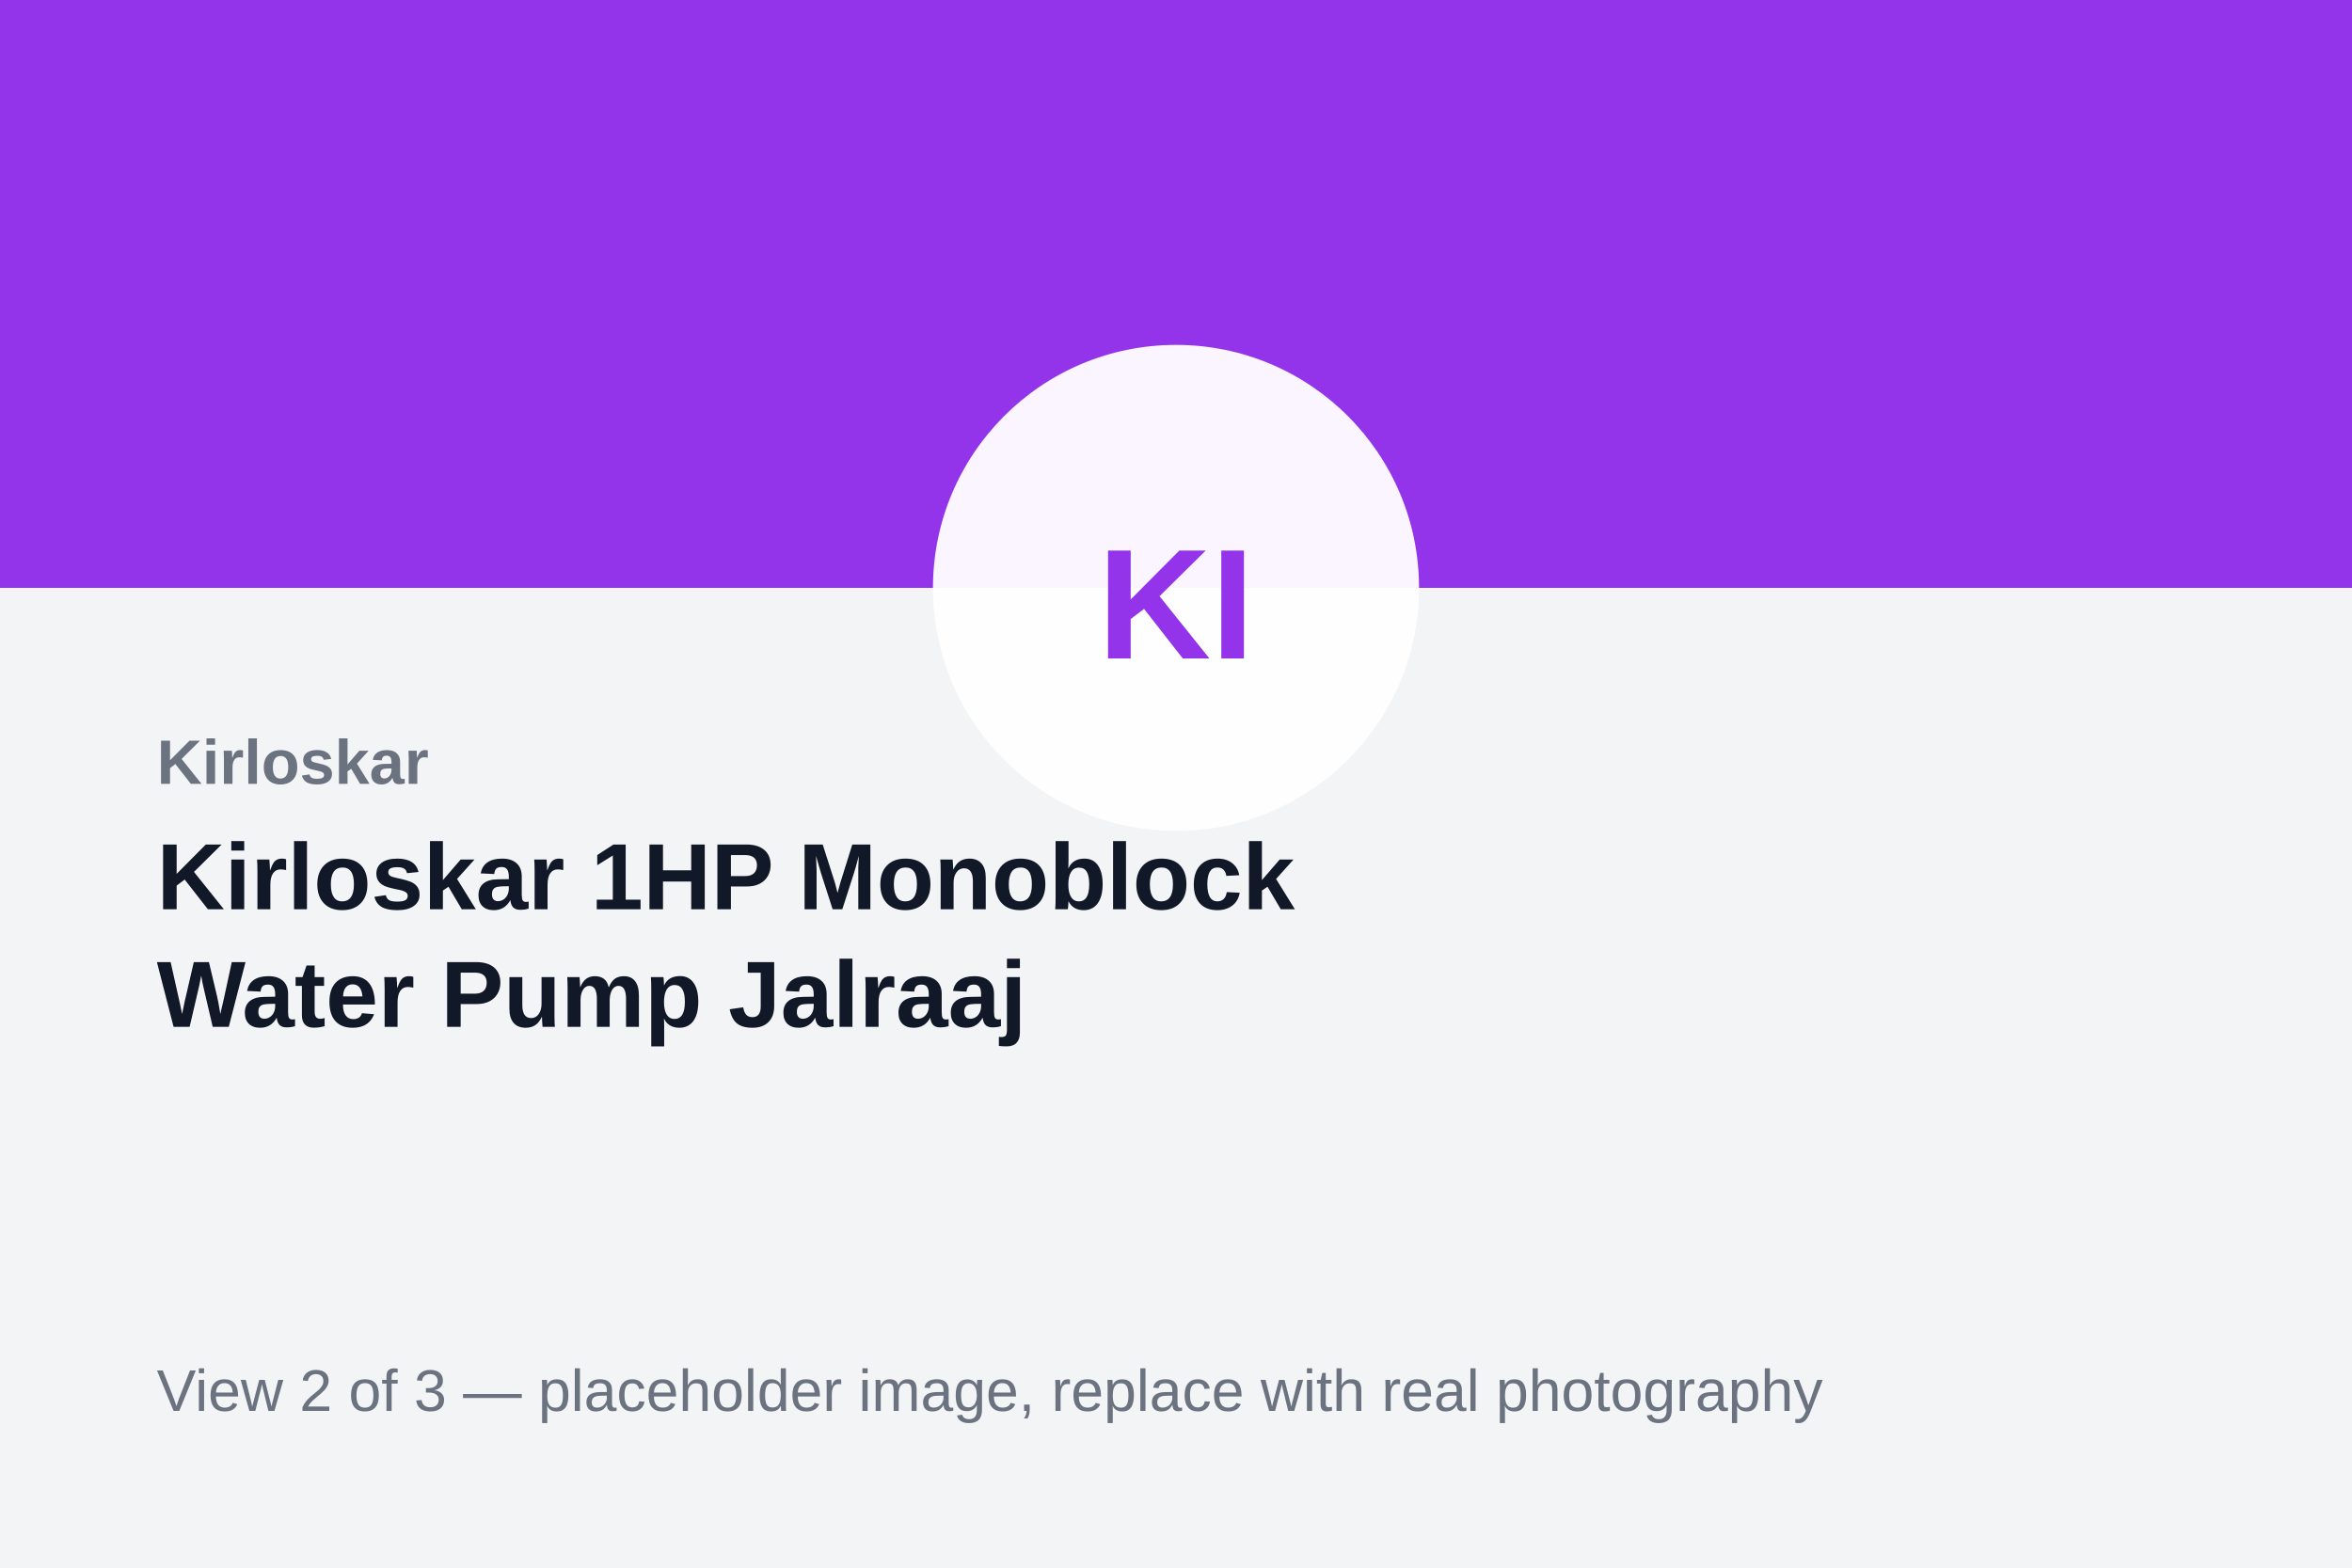
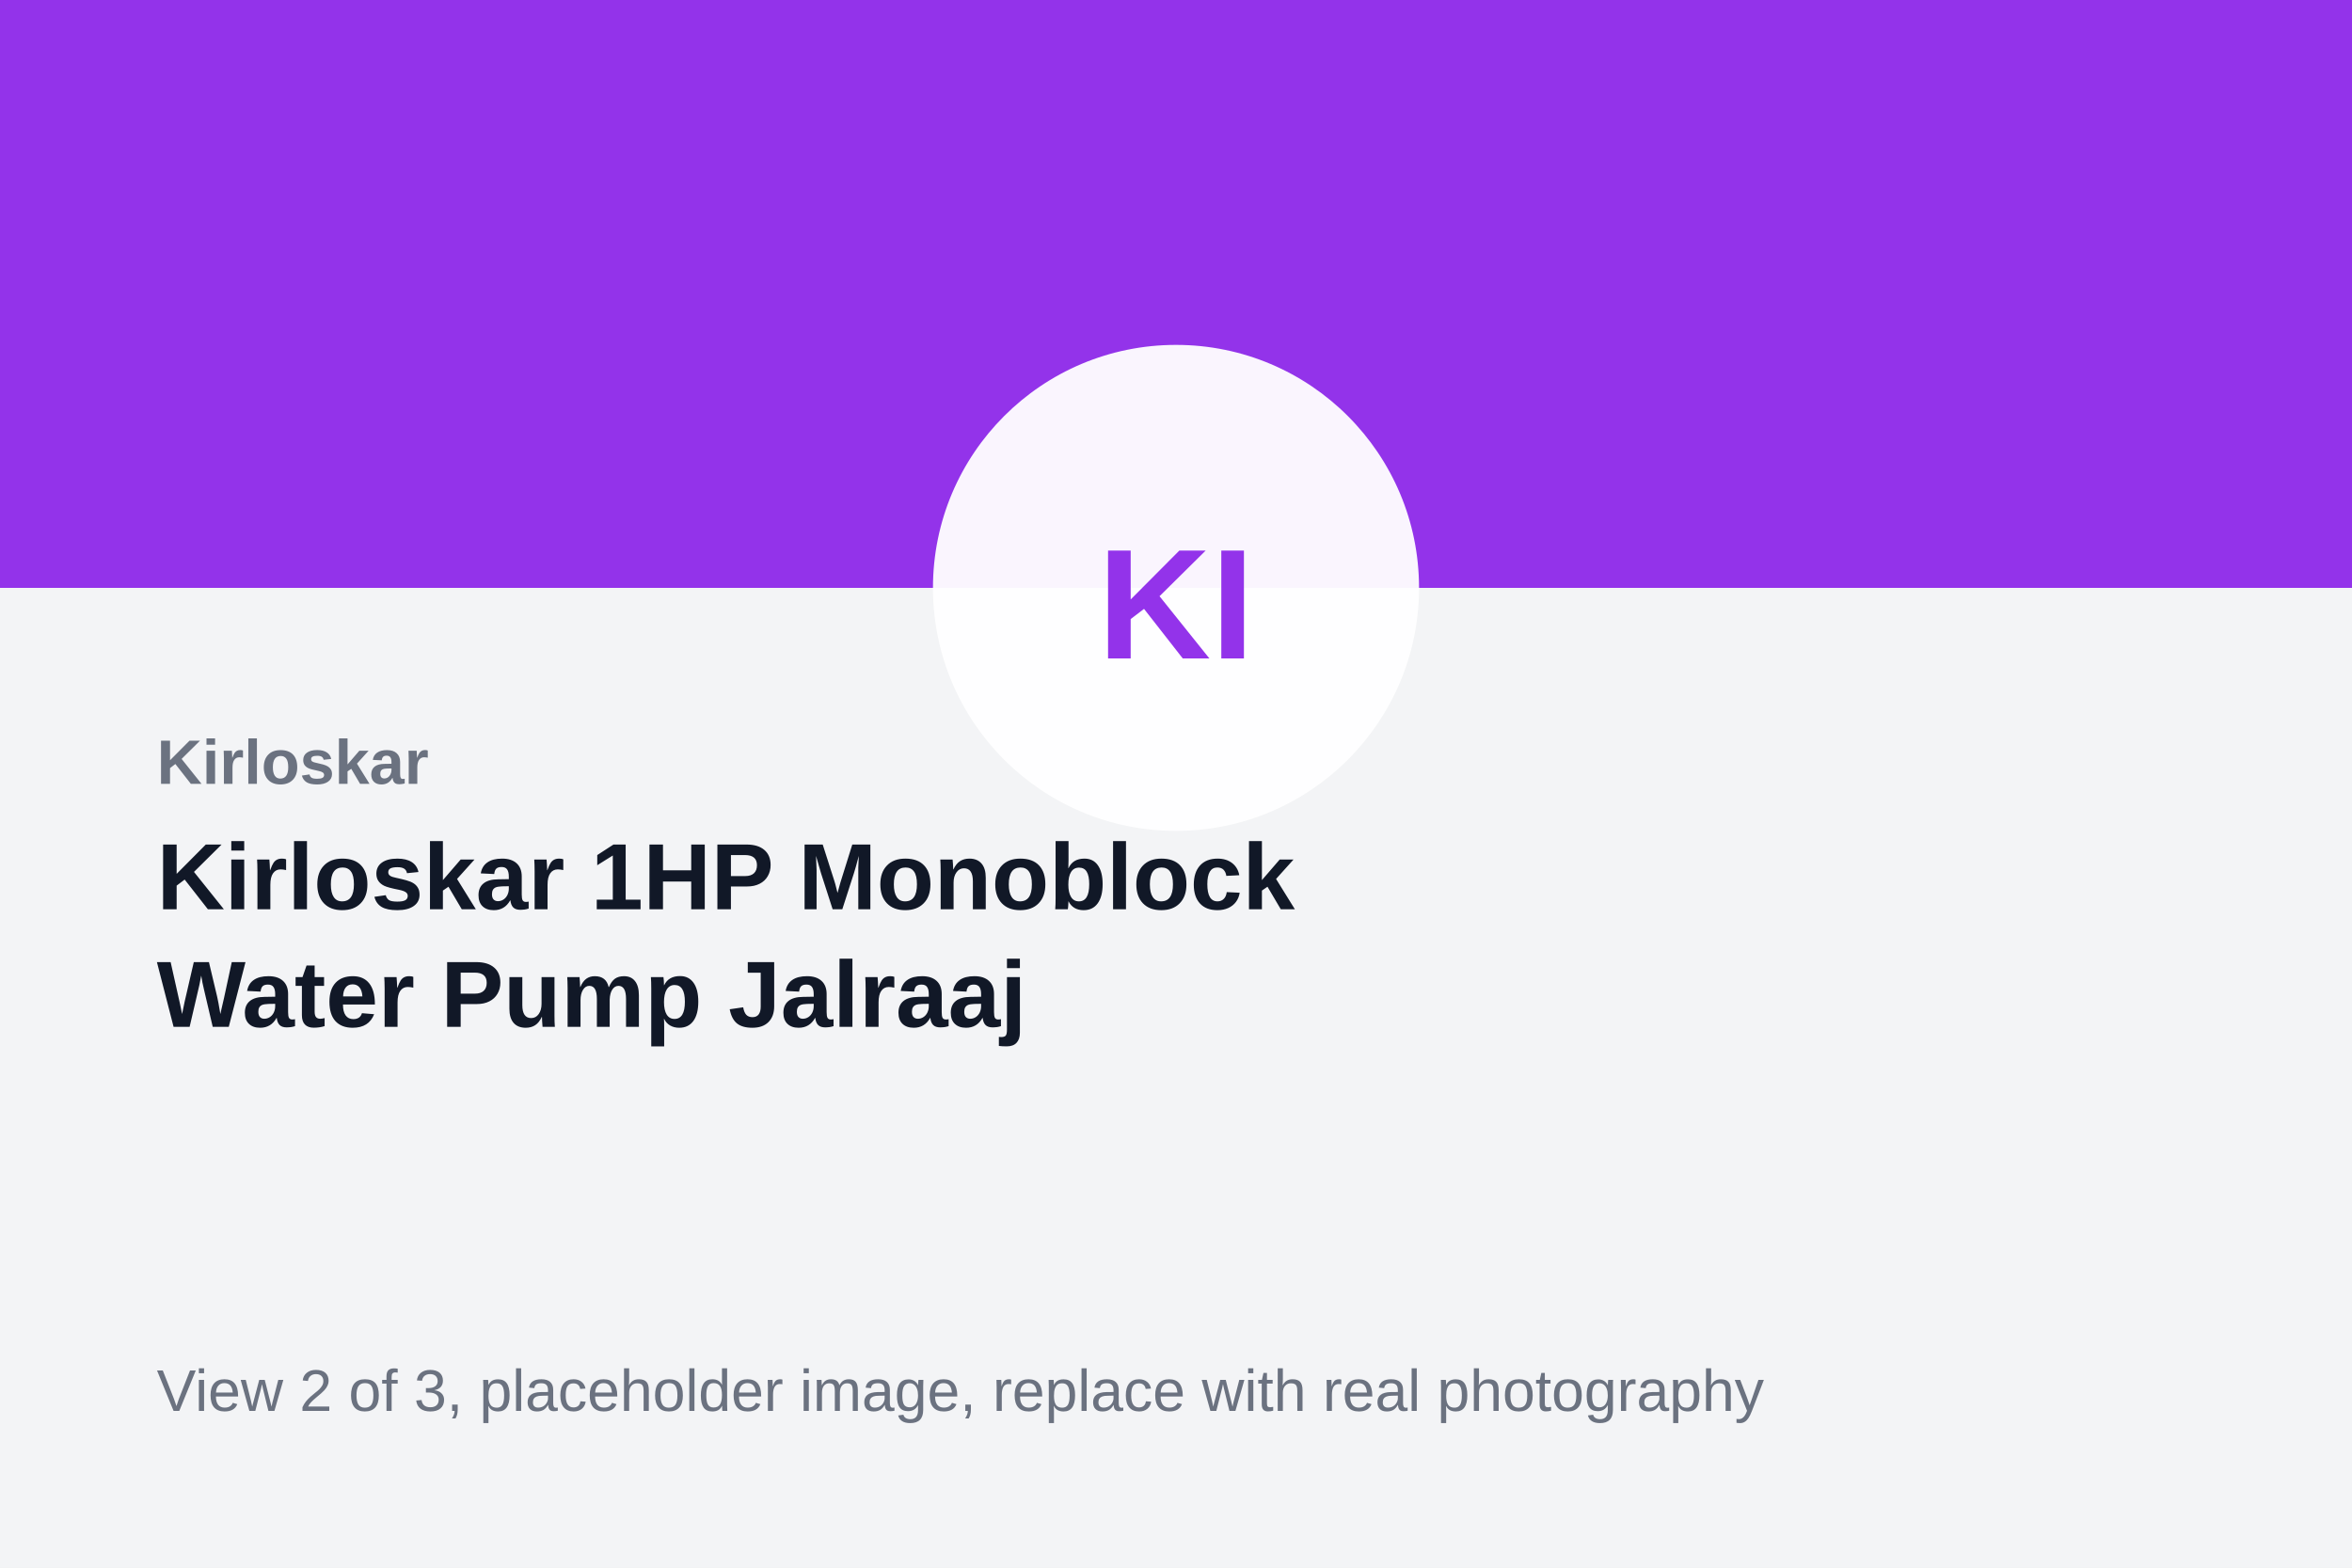
<svg xmlns="http://www.w3.org/2000/svg" viewBox="0 0 600 400" width="600" height="400" role="img" aria-label="Kirloskar 1HP Monoblock Water Pump Jalraaj">
  <rect width="600" height="400" fill="#F3F4F6" />
  <rect x="0" y="0" width="600" height="150" fill="#9333EA" />
  <circle cx="300" cy="150" r="62" fill="#ffffff" opacity="0.95" />
  <text x="300" y="168" text-anchor="middle" font-family="Segoe UI, Arial, sans-serif" font-size="40" font-weight="800" fill="#9333EA">KI</text>
  <text x="40" y="200" font-family="Segoe UI, Arial, sans-serif" font-size="16" font-weight="600" fill="#6B7280">Kirloskar</text>
  <text x="40" y="232" font-family="Segoe UI, Arial, sans-serif" font-size="24" font-weight="700" fill="#111827">Kirloskar 1HP Monoblock</text>
  <text x="40" y="262" font-family="Segoe UI, Arial, sans-serif" font-size="24" font-weight="700" fill="#111827">Water Pump Jalraaj</text>
-   <text x="40" y="360" font-family="Segoe UI, Arial, sans-serif" font-size="15" fill="#6B7280">View 2 of 3 — placeholder image, replace with real photography</text>
+   <text x="40" y="360" font-family="Segoe UI, Arial, sans-serif" font-size="15" fill="#6B7280">View 2 of 3, placeholder image, replace with real photography</text>
</svg>
